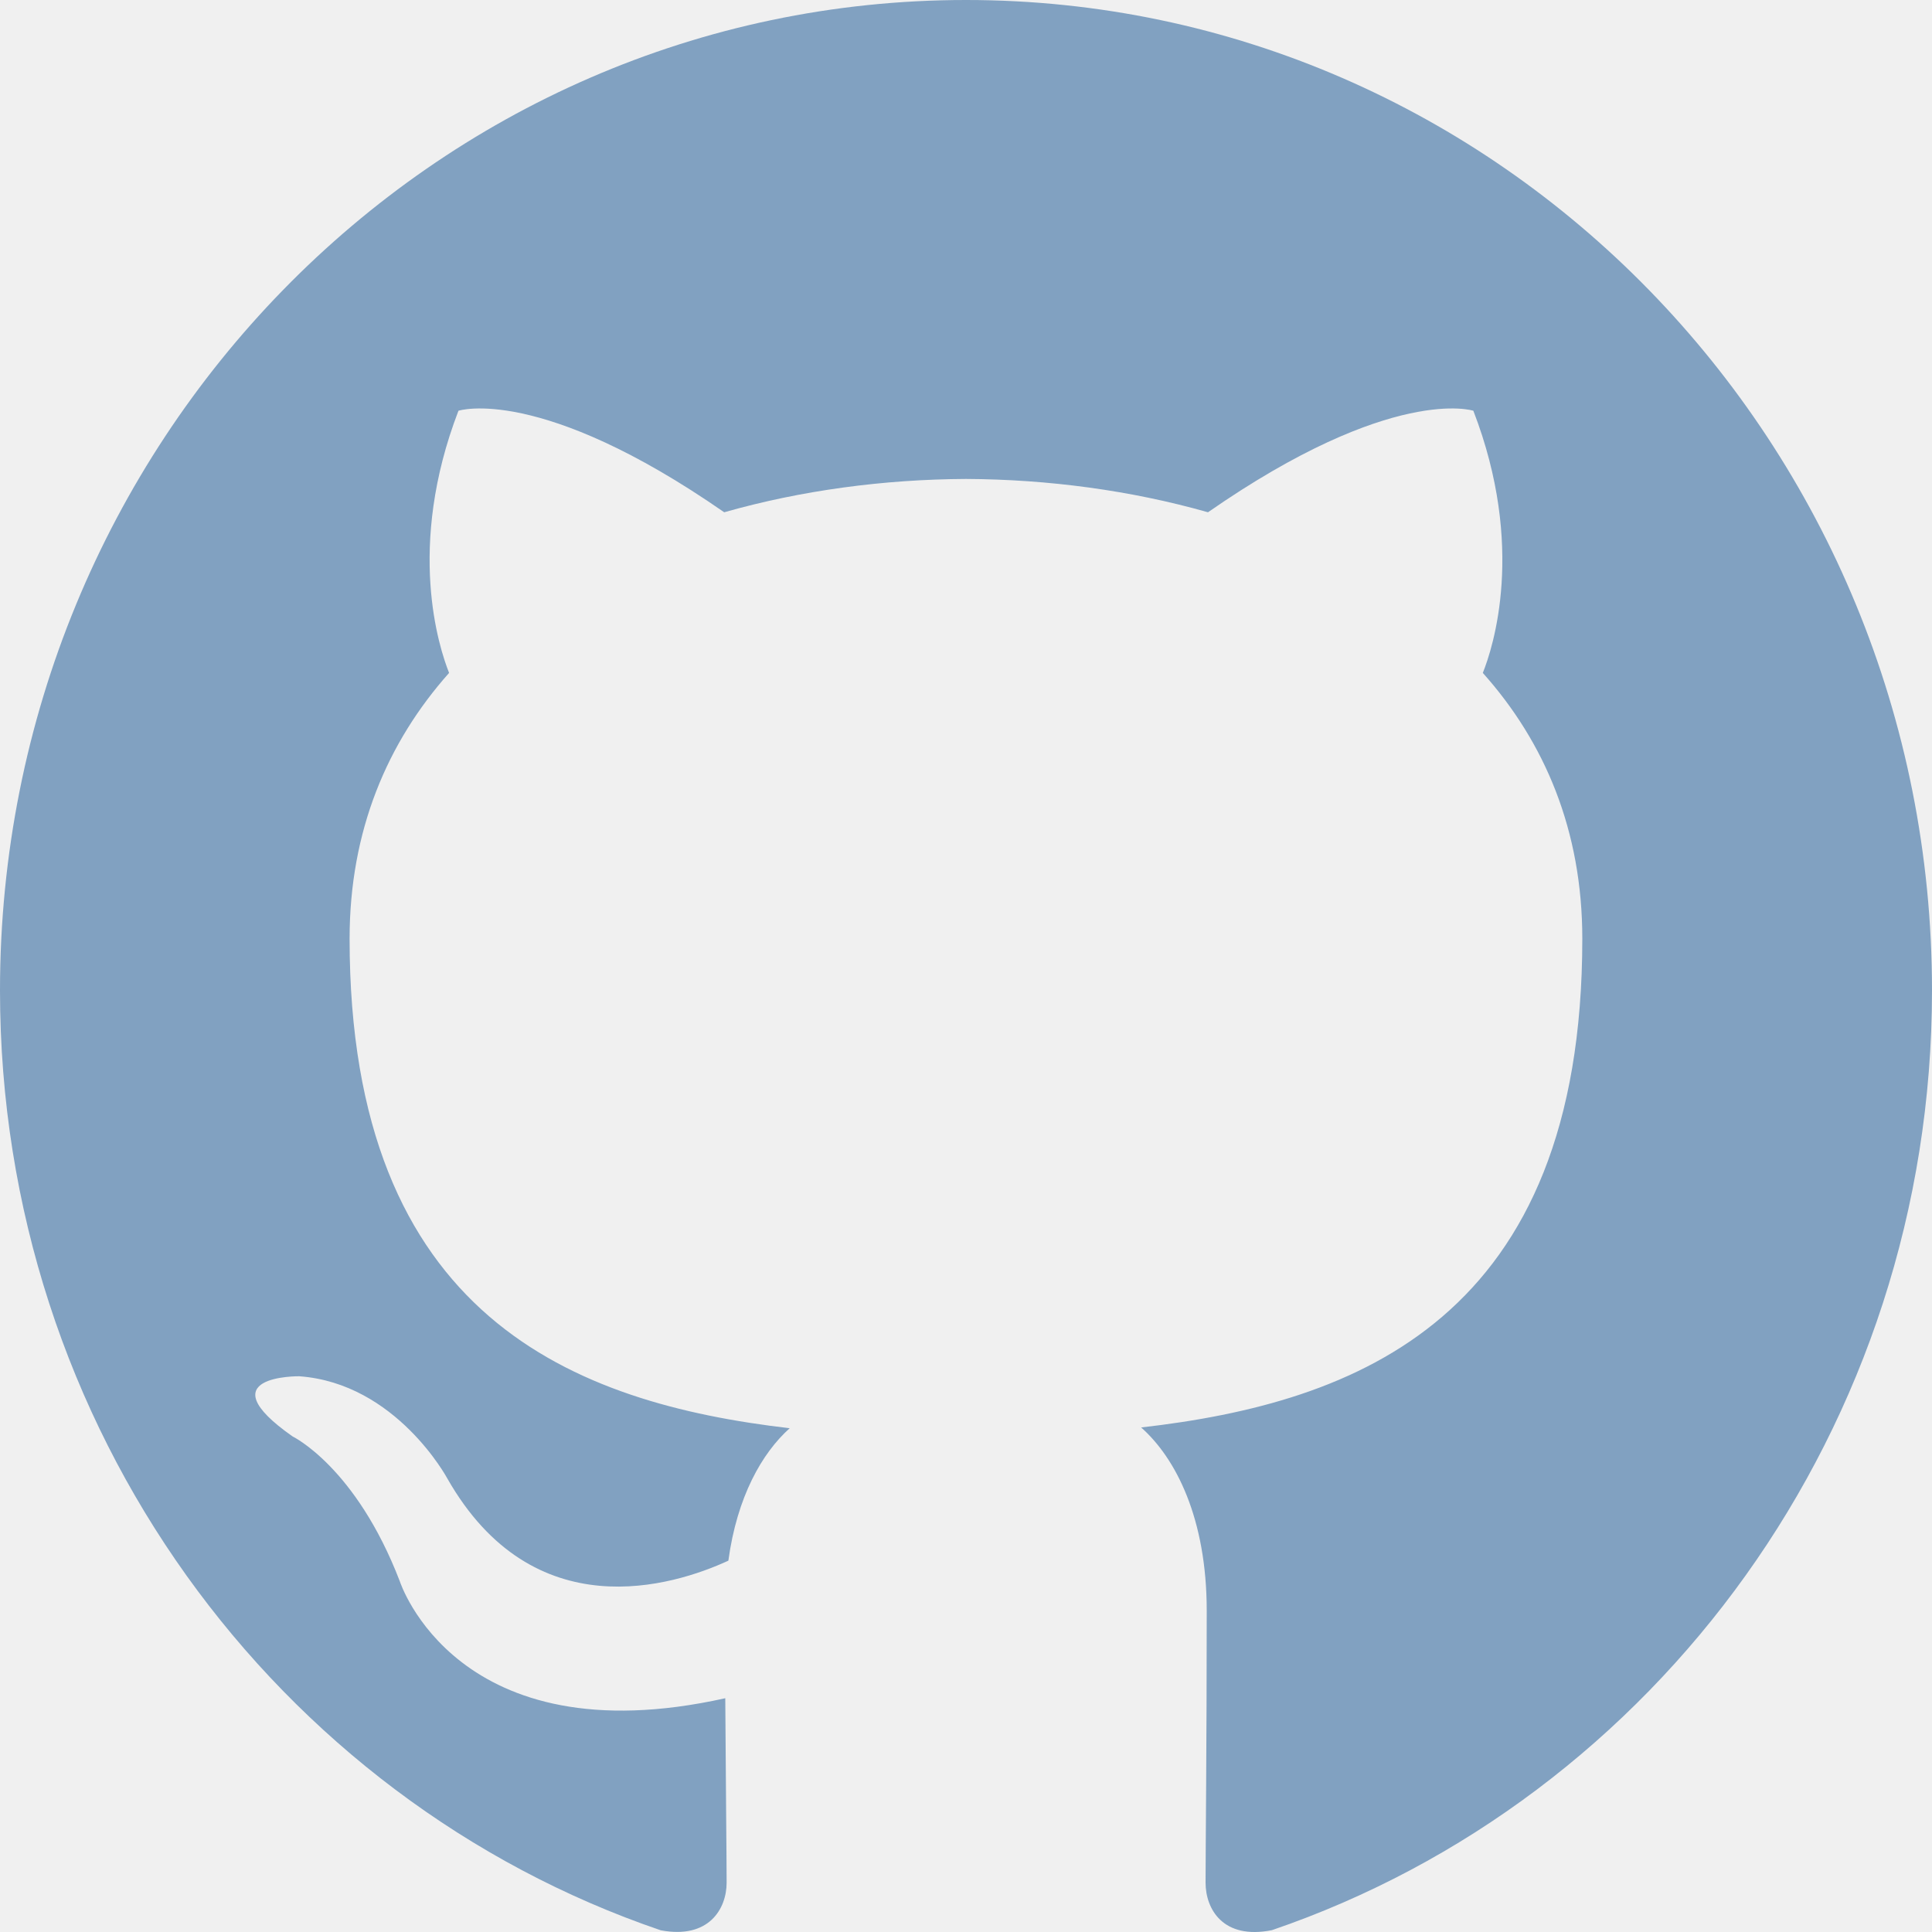
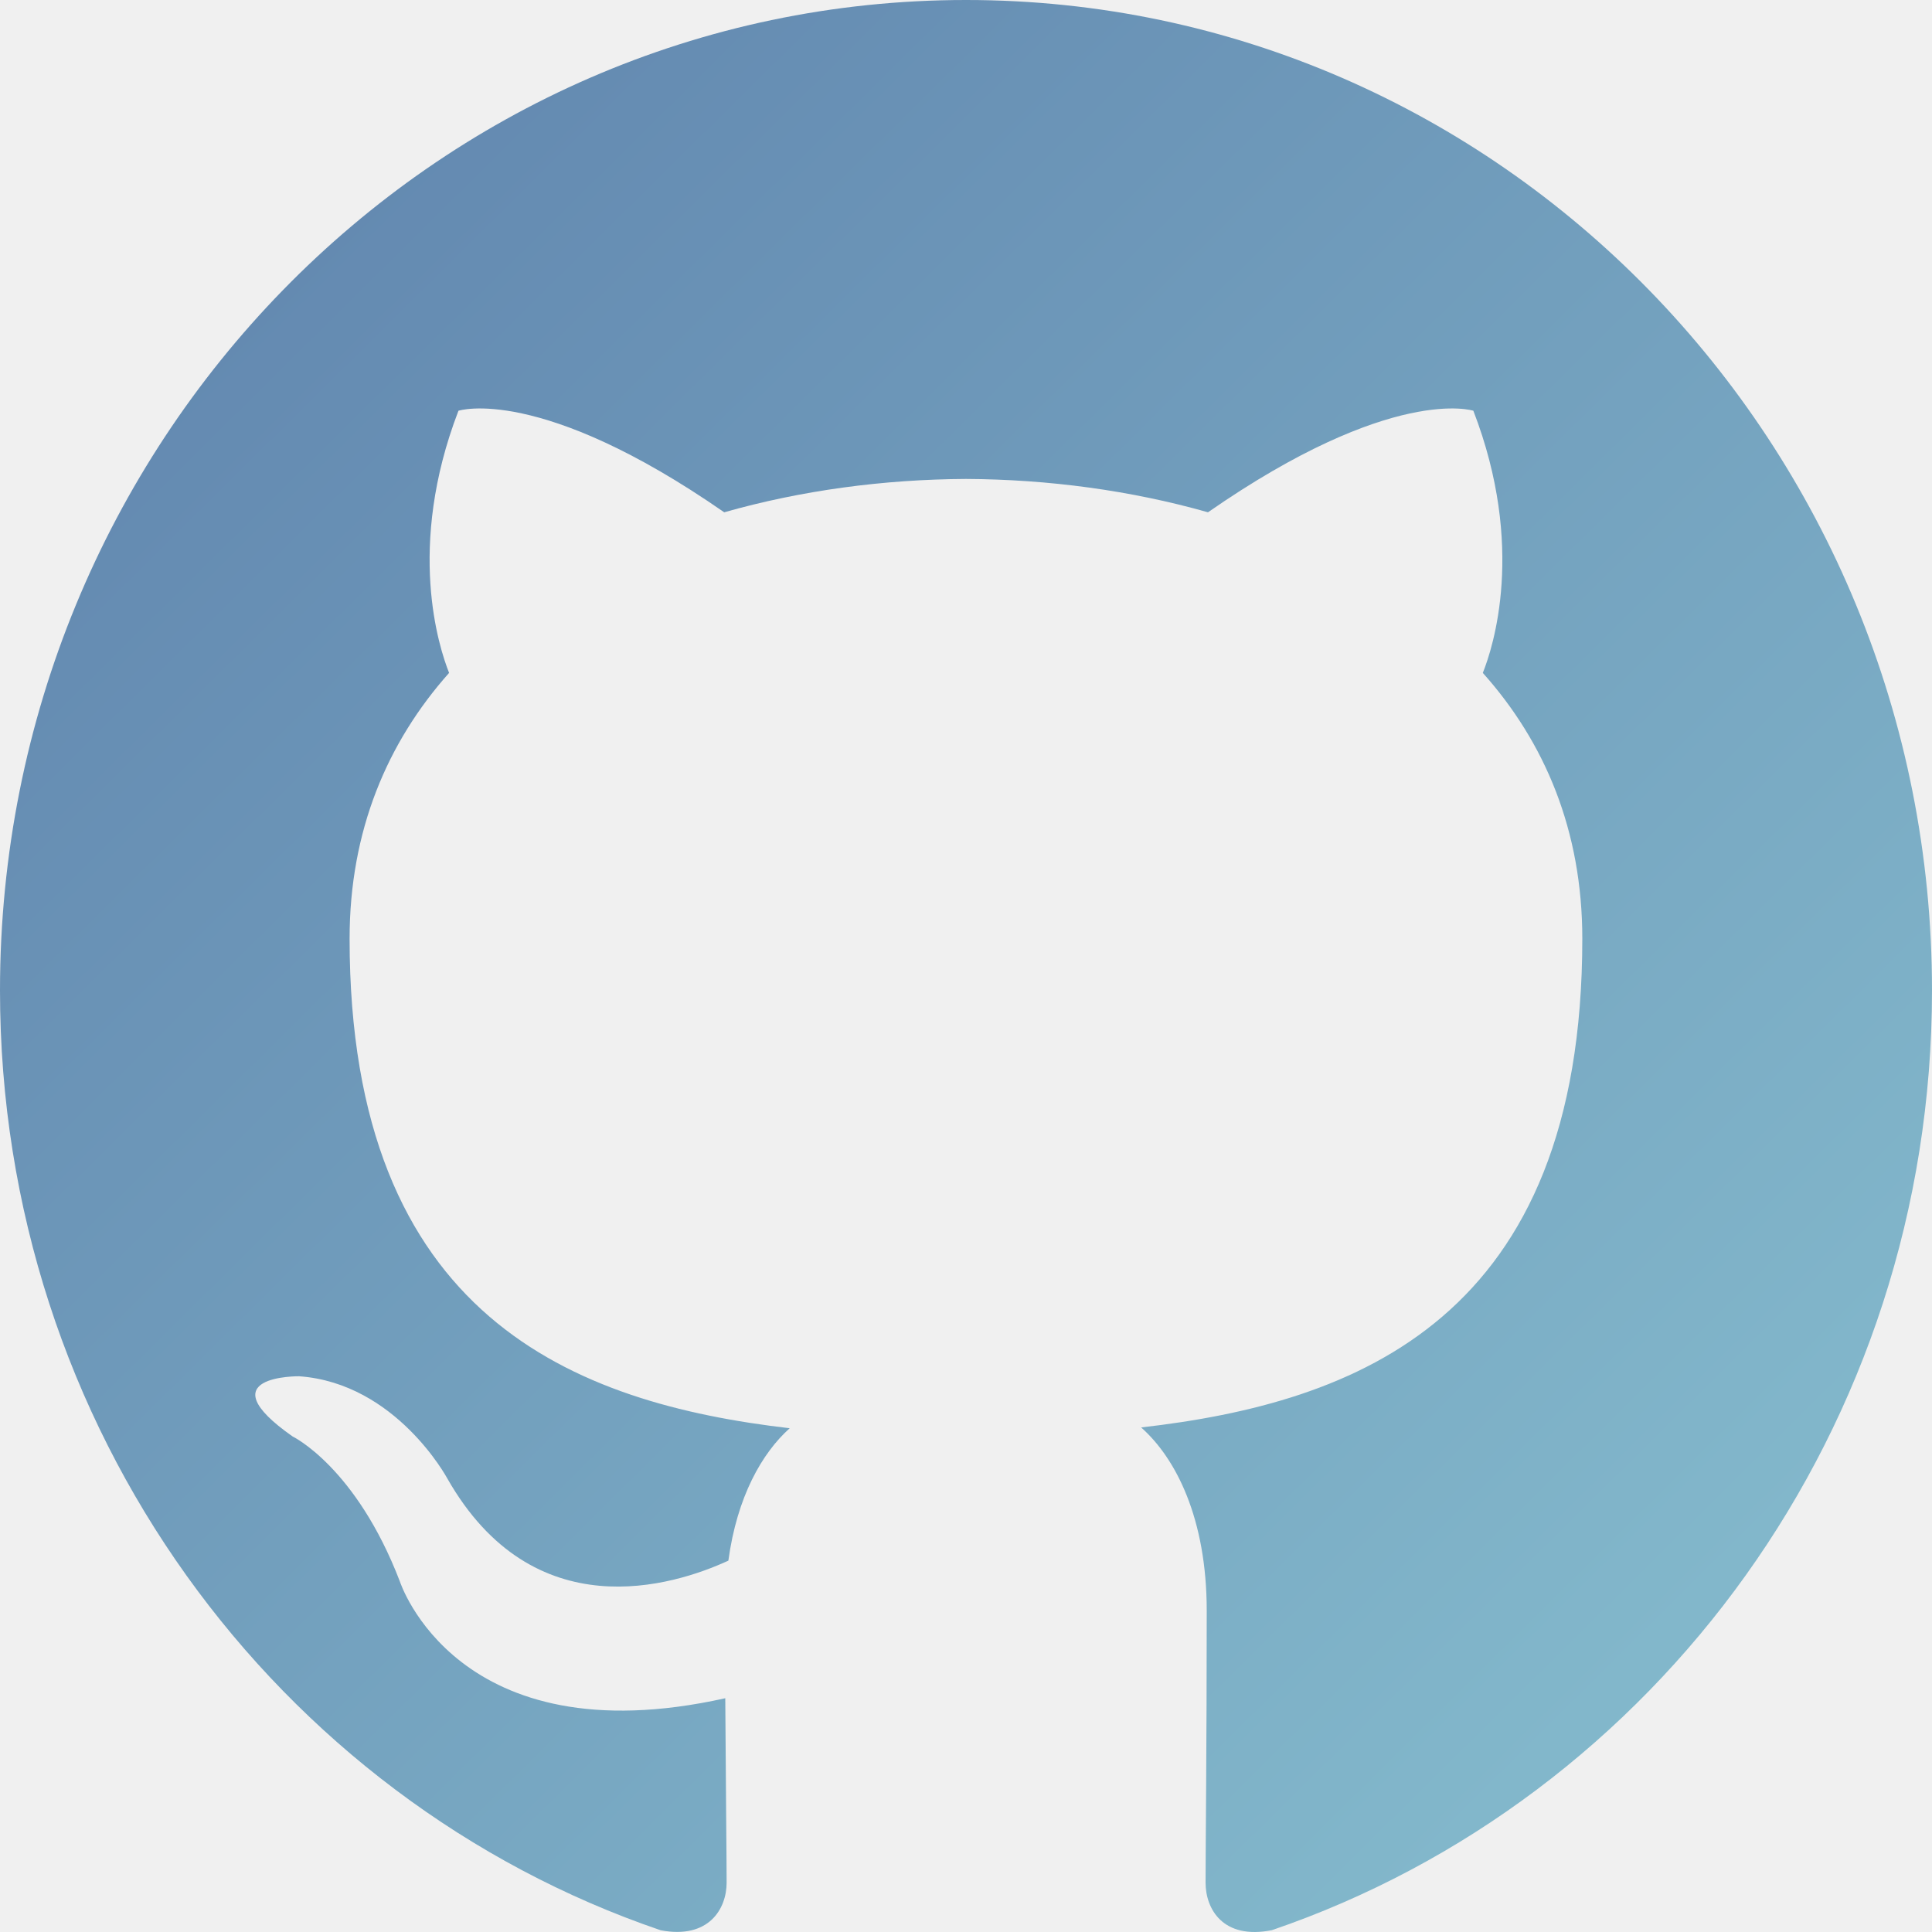
- <svg xmlns="http://www.w3.org/2000/svg" width="800px" height="800px" viewBox="0 0 20 20" version="1.1" fill="#000000">
-   <g id="SVGRepo_bgCarrier" stroke-width="0" />
-   <g id="SVGRepo_tracerCarrier" stroke-linecap="round" stroke-linejoin="round" />
-   <g id="SVGRepo_iconCarrier">
-     <defs> </defs>
-     <g id="Page-1" stroke="none" stroke-width="1" fill="none" fill-rule="evenodd">
-       <g id="Dribbble-Light-Preview" transform="translate(-140, -7559)" fill="#81a1c1">
-         <g id="icons" transform="translate(56, 160)">
-           <path d="M94,7399 C99.523,7399 104,7403.59 104,7409.253 C104,7413.782 101.138,7417.624 97.167,7418.981 C96.66,7419.082 96.48,7418.762 96.48,7418.489 C96.48,7418.151 96.492,7417.047 96.492,7415.675 C96.492,7414.719 96.172,7414.095 95.813,7413.777 C98.04,7413.523 100.38,7412.656 100.38,7408.718 C100.38,7407.598 99.992,7406.684 99.35,7405.966 C99.454,7405.707 99.797,7404.664 99.252,7403.252 C99.252,7403.252 98.414,7402.977 96.505,7404.303 C95.706,7404.076 94.85,7403.962 94,7403.958 C93.15,7403.962 92.295,7404.076 91.497,7404.303 C89.586,7402.977 88.746,7403.252 88.746,7403.252 C88.203,7404.664 88.546,7405.707 88.649,7405.966 C88.01,7406.684 87.619,7407.598 87.619,7408.718 C87.619,7412.646 89.954,7413.526 92.175,7413.785 C91.889,7414.041 91.63,7414.493 91.54,7415.156 C90.97,7415.418 89.522,7415.871 88.63,7414.304 C88.63,7414.304 88.101,7413.319 87.097,7413.247 C87.097,7413.247 86.122,7413.234 87.029,7413.87 C87.029,7413.87 87.684,7414.185 88.139,7415.37 C88.139,7415.37 88.726,7417.2 91.508,7416.58 C91.513,7417.437 91.522,7418.245 91.522,7418.489 C91.522,7418.76 91.338,7419.077 90.839,7418.982 C86.865,7417.627 84,7413.783 84,7409.253 C84,7403.59 88.478,7399 94,7399" id="github-[#142]"> </path>
-         </g>
-       </g>
-     </g>
+ <svg xmlns="http://www.w3.org/2000/svg" width="800" height="800" viewBox="0 0 800 800" fill="none">
+   <g clip-path="url(#clip0_4_117)">
+     <path fill-rule="evenodd" clip-rule="evenodd" d="M400 0C620.92 0 800 183.597 800 410.117C800 591.277 685.52 744.958 526.68 799.238C506.4 803.278 499.2 790.471 499.2 779.551C499.2 766.031 499.68 721.872 499.68 666.992C499.68 628.752 486.88 603.794 472.52 591.074C561.6 580.914 655.2 546.231 655.2 388.711C655.2 343.911 639.68 307.353 614 278.633C618.16 268.273 631.88 226.558 610.08 170.078C610.08 170.078 576.56 159.089 500.2 212.129C468.24 203.049 434 198.48 400 198.32C366 198.48 331.8 203.049 299.88 212.129C223.44 159.089 189.84 170.078 189.84 170.078C168.12 226.558 181.84 268.273 185.96 278.633C160.4 307.353 144.76 343.911 144.76 388.711C144.76 545.831 238.16 581.046 327 591.406C315.56 601.646 305.2 619.71 301.6 646.23C278.8 656.71 220.88 674.848 185.2 612.168C185.2 612.168 164.04 572.763 123.88 569.883C123.88 569.883 84.88 569.365 121.16 594.805C121.16 594.805 147.36 607.405 165.56 654.805C165.56 654.805 189.04 728.003 300.32 703.203C300.52 737.483 300.88 769.791 300.88 779.551C300.88 790.391 293.52 803.077 273.56 799.277C114.6 745.077 0 591.317 0 410.117C0 183.597 179.12 0 400 0Z" fill="url(#paint0_linear_4_117)" />
  </g>
+   <defs>
+     <linearGradient id="paint0_linear_4_117" x1="4.235" y1="1.46992e-05" x2="795.765" y2="800.001" gradientUnits="userSpaceOnUse">
+       <stop stop-color="#5E81AC" />
+       <stop offset="1" stop-color="#88C0D0" />
+     </linearGradient>
+     <clipPath id="clip0_4_117">
+       <rect width="800" height="800" fill="white" />
+     </clipPath>
+   </defs>
</svg>
